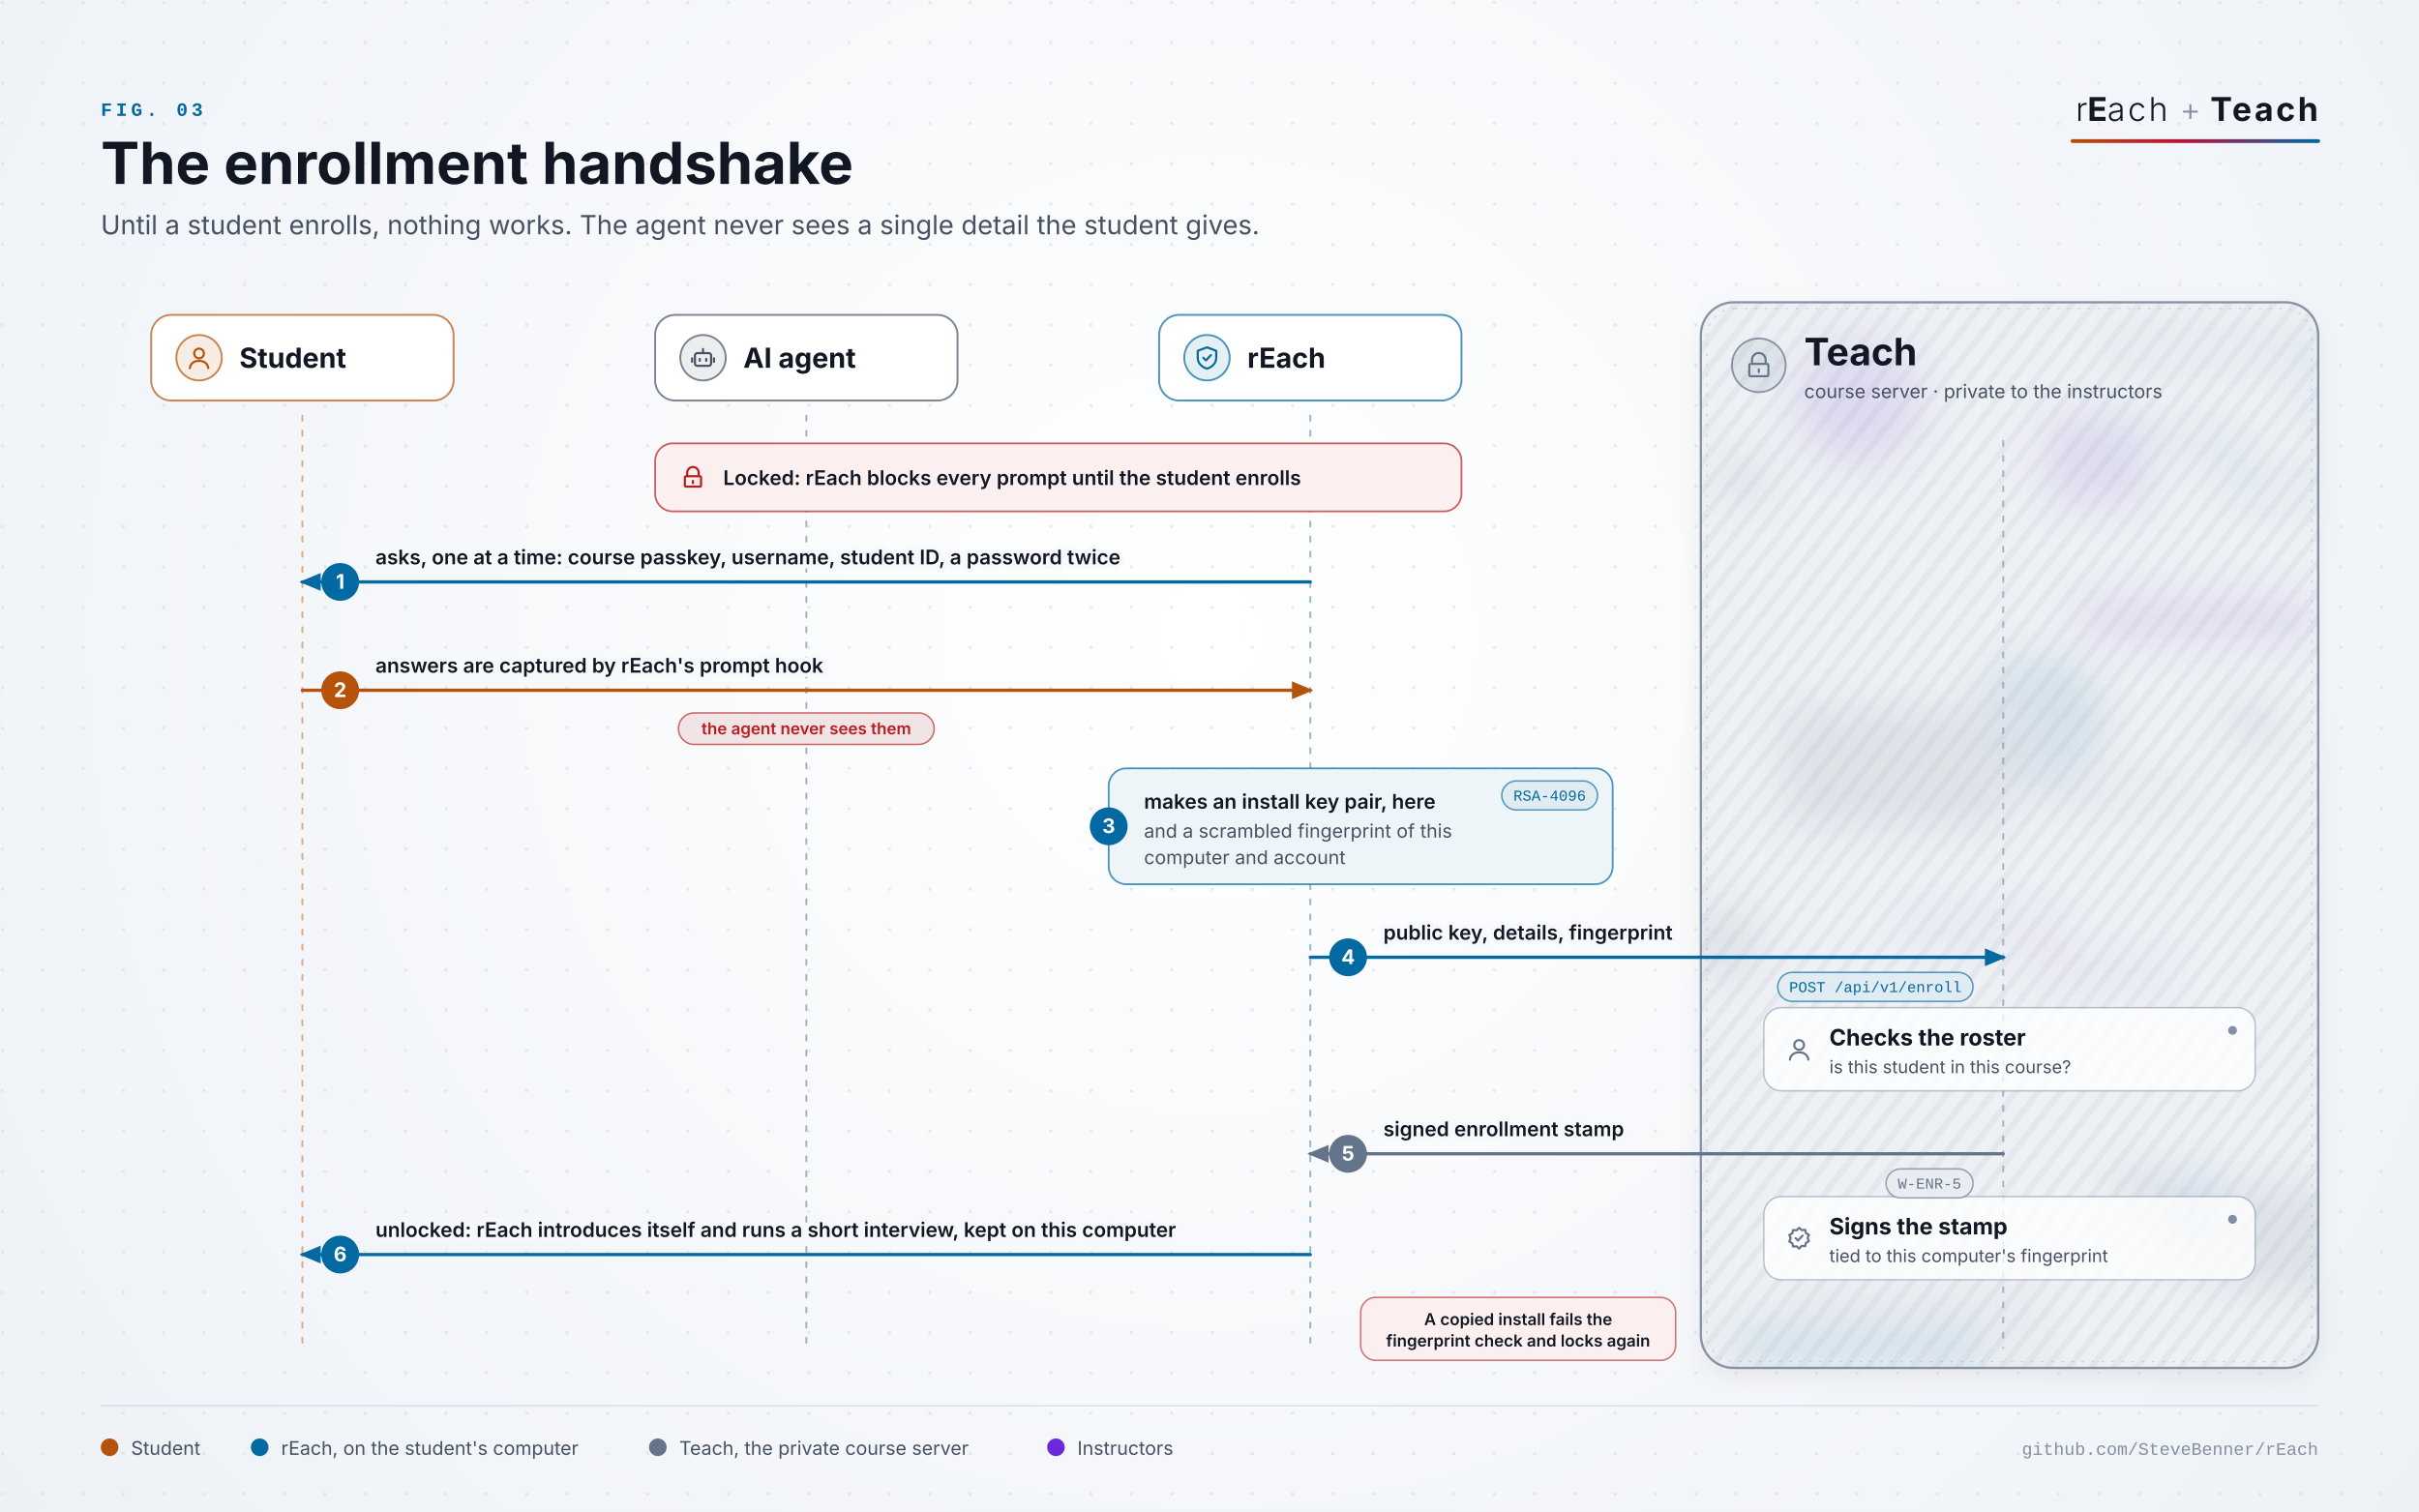
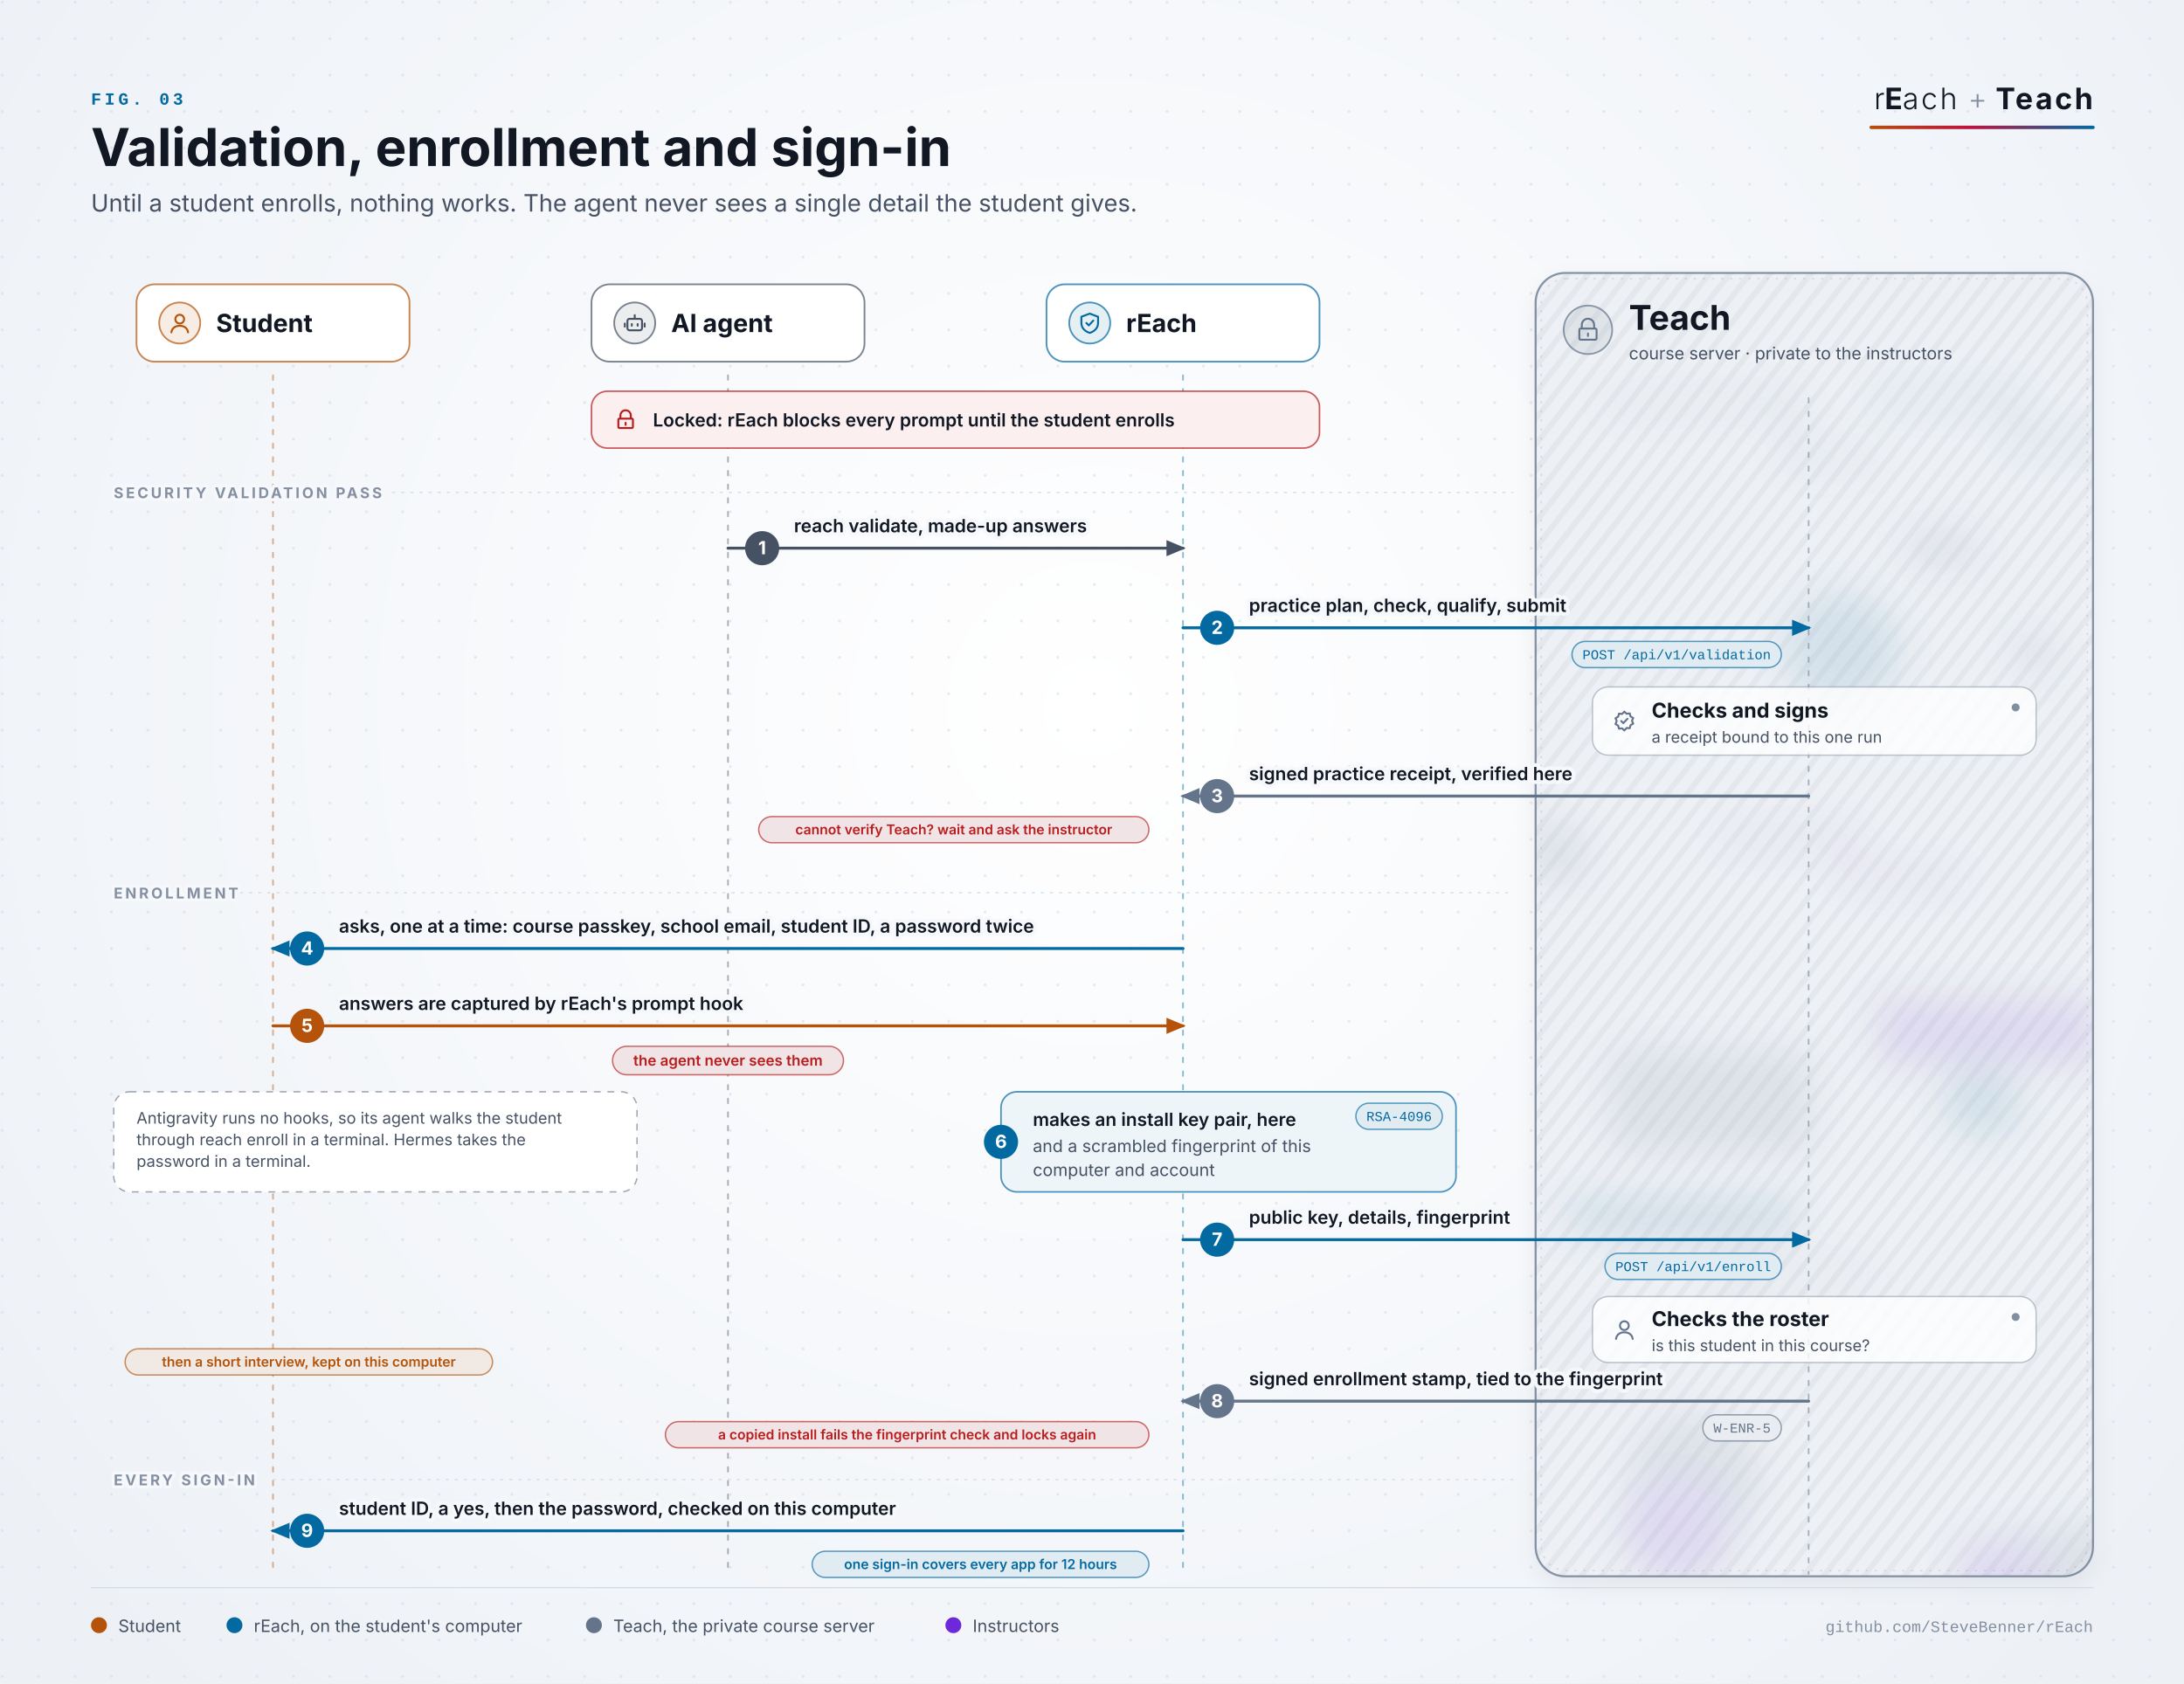
- <svg xmlns="http://www.w3.org/2000/svg" viewBox="0 0 1920 1200" width="1920" height="1200" role="img" aria-labelledby="t d">
+ <svg xmlns="http://www.w3.org/2000/svg" viewBox="0 0 1920 1480" width="1920" height="1480" role="img" aria-labelledby="t d">
  <defs>
-     <radialGradient id="bg" cx="960" cy="504" r="1190" gradientUnits="userSpaceOnUse">
+     <radialGradient id="bg" cx="960" cy="622" r="1190" gradientUnits="userSpaceOnUse">
      <stop offset="0" stop-color="#ffffff" />
      <stop offset=".5" stop-color="#f6f8fb" />
      <stop offset="1" stop-color="#edf1f6" />
    </radialGradient>
    <linearGradient id="warmcool" gradientUnits="userSpaceOnUse" x1="1640" y1="0" x2="1840" y2="0">
      <stop offset="0" stop-color="#b45309" />
      <stop offset=".45" stop-color="#be123c" />
      <stop offset="1" stop-color="#0369a1" />
    </linearGradient>
    <filter id="soft" x="-20%" y="-20%" width="140%" height="150%">
      <feGaussianBlur stdDeviation="10" />
    </filter>
    <filter id="frostblur" x="-10%" y="-10%" width="120%" height="120%">
      <feGaussianBlur stdDeviation="16" />
    </filter>
    <pattern id="hatch" width="14" height="14" patternUnits="userSpaceOnUse" patternTransform="rotate(38)">
      <rect width="5" height="14" fill="#64748b" fill-opacity="0.07" />
    </pattern>
    <pattern id="dots" width="32" height="32" patternUnits="userSpaceOnUse">
      <circle cx="2" cy="2" r="1.3" fill="#d3dae4" fill-opacity="0.5" />
    </pattern>
    <marker id="ar-student" viewBox="0 0 10 10" refX="8.6" refY="5" markerWidth="6.5" markerHeight="6.5" orient="auto-start-reverse">
      <path d="M0 .8L10 5L0 9.2Z" fill="#b45309" />
    </marker>
    <marker id="ar-reach" viewBox="0 0 10 10" refX="8.6" refY="5" markerWidth="6.5" markerHeight="6.5" orient="auto-start-reverse">
      <path d="M0 .8L10 5L0 9.2Z" fill="#0369a1" />
    </marker>
    <marker id="ar-teach" viewBox="0 0 10 10" refX="8.6" refY="5" markerWidth="6.5" markerHeight="6.5" orient="auto-start-reverse">
      <path d="M0 .8L10 5L0 9.2Z" fill="#64748b" />
    </marker>
    <marker id="ar-instructor" viewBox="0 0 10 10" refX="8.6" refY="5" markerWidth="6.5" markerHeight="6.5" orient="auto-start-reverse">
      <path d="M0 .8L10 5L0 9.2Z" fill="#6d28d9" />
    </marker>
    <marker id="ar-ok" viewBox="0 0 10 10" refX="8.6" refY="5" markerWidth="6.5" markerHeight="6.5" orient="auto-start-reverse">
      <path d="M0 .8L10 5L0 9.2Z" fill="#047857" />
    </marker>
    <marker id="ar-stop" viewBox="0 0 10 10" refX="8.6" refY="5" markerWidth="6.5" markerHeight="6.5" orient="auto-start-reverse">
      <path d="M0 .8L10 5L0 9.2Z" fill="#b91c1c" />
    </marker>
    <marker id="ar-soft" viewBox="0 0 10 10" refX="8.6" refY="5" markerWidth="6.5" markerHeight="6.5" orient="auto-start-reverse">
      <path d="M0 .8L10 5L0 9.2Z" fill="#465264" />
    </marker>
  </defs>
-   <rect x="0" y="0" width="1920" height="1200" rx="0" fill="url(#bg)" />
-   <rect x="0" y="0" width="1920" height="1200" rx="0" fill="url(#dots)" />
+   <rect x="0" y="0" width="1920" height="1480" rx="0" fill="url(#bg)" />
+   <rect x="0" y="0" width="1920" height="1480" rx="0" fill="url(#dots)" />
  <text x="80" y="92" font-family="ui-monospace,'SF Mono',Menlo,Consolas,'Liberation Mono',monospace" font-size="15" font-weight="700" fill="#0369a1" text-anchor="start" letter-spacing="3">FIG. 03</text>
-   <text x="80" y="146" font-family="Inter,-apple-system,BlinkMacSystemFont,'Segoe UI',Helvetica,Arial,sans-serif" font-size="46" font-weight="650" fill="#111823" text-anchor="start">The enrollment handshake</text>
+   <text x="80" y="146" font-family="Inter,-apple-system,BlinkMacSystemFont,'Segoe UI',Helvetica,Arial,sans-serif" font-size="46" font-weight="650" fill="#111823" text-anchor="start">Validation, enrollment and sign-in</text>
  <text x="80" y="186" font-family="Inter,-apple-system,BlinkMacSystemFont,'Segoe UI',Helvetica,Arial,sans-serif" font-size="21" font-weight="400" fill="#465264" text-anchor="start">Until a student enrolls, nothing works. The agent never sees a single detail the student gives.</text>
  <text x="1840" y="96" text-anchor="end" font-family="Inter,-apple-system,BlinkMacSystemFont,'Segoe UI',Helvetica,Arial,sans-serif" font-size="26" font-weight="300" fill="#111823" letter-spacing="2">r<tspan font-weight="650">E</tspan>ach <tspan fill="#8490a1" font-weight="300">+</tspan>
    <tspan font-weight="650">Teach</tspan>
  </text>
  <path d="M1645.0 112H1840" stroke="url(#warmcool)" stroke-width="3" stroke-linecap="round" />
-   <rect x="1350" y="248" width="490" height="846" rx="26" fill="#000000" fill-opacity="0.06" filter="url(#soft)" />
-   <rect x="1350" y="240" width="490" height="846" rx="26" fill="#ffffff" />
+   <rect x="1350" y="248" width="490" height="1146" rx="26" fill="#000000" fill-opacity="0.06" filter="url(#soft)" />
+   <rect x="1350" y="240" width="490" height="1146" rx="26" fill="#ffffff" />
  <clipPath id="fr1">
-     <rect x="1350" y="240" width="490" height="846" rx="26" />
+     <rect x="1350" y="240" width="490" height="1146" rx="26" />
  </clipPath>
  <g clip-path="url(#fr1)">
    <g filter="url(#frostblur)" opacity="0.12">
-       <rect x="1759" y="943" width="140" height="81" rx="8" fill="#64748b" />
+       <rect x="1759" y="1344" width="151" height="81" rx="8" fill="#64748b" />
      <circle cx="1619" cy="572" r="51" fill="#0369a1" />
-       <path d="M1421 1032h189v78h72" fill="none" stroke="#64748b" stroke-width="10" stroke-linecap="round" />
-       <rect x="1651" y="476" width="185" height="30" rx="8" fill="#6d28d9" />
-       <circle cx="1384" cy="380" r="19" fill="#64748b" />
-       <path d="M1680 277h161v54h57" fill="none" stroke="#0369a1" stroke-width="10" stroke-linecap="round" />
-       <rect x="1417" y="566" width="174" height="90" rx="8" fill="#64748b" />
-       <circle cx="1475" cy="319" r="50" fill="#6d28d9" />
+       <path d="M1421 1090h104v78h72" fill="none" stroke="#64748b" stroke-width="10" stroke-linecap="round" />
+       <rect x="1651" y="877" width="192" height="60" rx="8" fill="#6d28d9" />
+       <circle cx="1490" cy="1301" r="57" fill="#64748b" />
+       <path d="M1818 1345h171v54h57" fill="none" stroke="#0369a1" stroke-width="10" stroke-linecap="round" />
+       <rect x="1417" y="923" width="174" height="90" rx="8" fill="#64748b" />
+       <circle cx="1475" cy="1343" r="50" fill="#6d28d9" />
      <path d="M1373 1078h169v40h97" fill="none" stroke="#64748b" stroke-width="10" stroke-linecap="round" />
      <rect x="1377" y="1052" width="202" height="33" rx="8" fill="#0369a1" />
      <circle cx="1789" cy="575" r="18" fill="#64748b" />
      <path d="M1518 736h107v35h93" fill="none" stroke="#6d28d9" stroke-width="10" stroke-linecap="round" />
-       <rect x="1677" y="930" width="61" height="29" rx="8" fill="#64748b" />
+       <rect x="1677" y="467" width="61" height="29" rx="8" fill="#64748b" />
      <circle cx="1742" cy="967" r="35" fill="#0369a1" />
-       <path d="M1418 568h194v62h118" fill="none" stroke="#64748b" stroke-width="10" stroke-linecap="round" />
-       <rect x="1625" y="330" width="77" height="69" rx="8" fill="#6d28d9" />
+       <path d="M1418 354h158v49h65" fill="none" stroke="#64748b" stroke-width="10" stroke-linecap="round" />
+       <rect x="1723" y="1354" width="77" height="69" rx="8" fill="#6d28d9" />
      <circle cx="1368" cy="749" r="28" fill="#64748b" />
      <path d="M1653 350h120v38h108" fill="none" stroke="#0369a1" stroke-width="10" stroke-linecap="round" />
    </g>
-     <rect x="1350" y="240" width="490" height="846" fill="#8fa0b6" fill-opacity="0.16" />
-     <rect x="1350" y="240" width="490" height="846" fill="url(#hatch)" />
+     <rect x="1350" y="240" width="490" height="1146" fill="#8fa0b6" fill-opacity="0.16" />
+     <rect x="1350" y="240" width="490" height="1146" fill="url(#hatch)" />
  </g>
-   <rect x="1350" y="240" width="490" height="846" rx="26" fill="none" stroke="#64748b" stroke-width="1.8" stroke-opacity="0.75" />
-   <rect x="1355" y="245" width="480" height="836" rx="22" fill="none" stroke="#64748b" stroke-width="1" stroke-opacity="0.22" stroke-dasharray="2 6" />
+   <rect x="1350" y="240" width="490" height="1146" rx="26" fill="none" stroke="#64748b" stroke-width="1.8" stroke-opacity="0.75" />
+   <rect x="1355" y="245" width="480" height="1136" rx="22" fill="none" stroke="#64748b" stroke-width="1" stroke-opacity="0.22" stroke-dasharray="2 6" />
  <circle cx="1396" cy="290" r="21.32" fill="#64748b" fill-opacity="0.105" stroke="#64748b" stroke-width="1.5" stroke-opacity="0.7" />
  <path transform="translate(1383.0 277.0) scale(1.0833)" d="M7 11V8a5 5 0 0 1 10 0v3M6 11h12a1 1 0 0 1 1 1v7a1 1 0 0 1-1 1H6a1 1 0 0 1-1-1v-7a1 1 0 0 1 1-1ZM12 15v2" fill="none" stroke="#64748b" stroke-width="1.57" stroke-linecap="round" stroke-linejoin="round" />
  <text x="1432" y="290" font-family="Inter,-apple-system,BlinkMacSystemFont,'Segoe UI',Helvetica,Arial,sans-serif" font-size="30" font-weight="650" fill="#111823" text-anchor="start">Teach</text>
  <text x="1432" y="316" font-family="Inter,-apple-system,BlinkMacSystemFont,'Segoe UI',Helvetica,Arial,sans-serif" font-size="15" font-weight="400" fill="#465264" text-anchor="start">course server · private to the instructors</text>
-   <line x1="240" y1="330" x2="240" y2="1070" stroke="#b45309" stroke-width="1.5" stroke-linecap="round" stroke-opacity="0.45" stroke-dasharray="4 8" />
+   <line x1="240" y1="330" x2="240" y2="1384" stroke="#b45309" stroke-width="1.5" stroke-linecap="round" stroke-opacity="0.45" stroke-dasharray="4 8" />
  <rect x="120" y="250" width="240" height="68" rx="16" fill="#ffffff" stroke="#b45309" stroke-width="1.5" stroke-opacity="0.7" />
  <circle cx="158" cy="284" r="18.04" fill="#b45309" fill-opacity="0.105" stroke="#b45309" stroke-width="1.5" stroke-opacity="0.7" />
  <path transform="translate(147.0 273.0) scale(0.9167)" d="M12 12.5a4.2 4.2 0 1 0 0-8.4 4.2 4.2 0 0 0 0 8.4ZM4 21c.6-4.2 3.8-6.3 8-6.3s7.4 2.1 8 6.3" fill="none" stroke="#b45309" stroke-width="1.85" stroke-linecap="round" stroke-linejoin="round" />
  <text x="190" y="292" font-family="Inter,-apple-system,BlinkMacSystemFont,'Segoe UI',Helvetica,Arial,sans-serif" font-size="22" font-weight="650" fill="#111823" text-anchor="start">Student</text>
-   <line x1="640" y1="330" x2="640" y2="1070" stroke="#465264" stroke-width="1.5" stroke-linecap="round" stroke-opacity="0.45" stroke-dasharray="4 8" />
+   <line x1="640" y1="330" x2="640" y2="1384" stroke="#465264" stroke-width="1.5" stroke-linecap="round" stroke-opacity="0.45" stroke-dasharray="4 8" />
  <rect x="520" y="250" width="240" height="68" rx="16" fill="#ffffff" stroke="#465264" stroke-width="1.5" stroke-opacity="0.7" />
  <circle cx="558" cy="284" r="18.04" fill="#465264" fill-opacity="0.105" stroke="#465264" stroke-width="1.5" stroke-opacity="0.7" />
  <path transform="translate(547.0 273.0) scale(0.9167)" d="M7 8h10a2 2 0 0 1 2 2v7a2 2 0 0 1-2 2H7a2 2 0 0 1-2-2v-7a2 2 0 0 1 2-2ZM12 8V4.5M9.2 13v1.6M14.8 13v1.6M2.5 12.5v3M21.5 12.5v3" fill="none" stroke="#465264" stroke-width="1.85" stroke-linecap="round" stroke-linejoin="round" />
  <text x="590" y="292" font-family="Inter,-apple-system,BlinkMacSystemFont,'Segoe UI',Helvetica,Arial,sans-serif" font-size="22" font-weight="650" fill="#111823" text-anchor="start">AI agent</text>
-   <line x1="1040" y1="330" x2="1040" y2="1070" stroke="#0369a1" stroke-width="1.5" stroke-linecap="round" stroke-opacity="0.45" stroke-dasharray="4 8" />
+   <line x1="1040" y1="330" x2="1040" y2="1384" stroke="#0369a1" stroke-width="1.5" stroke-linecap="round" stroke-opacity="0.45" stroke-dasharray="4 8" />
  <rect x="920" y="250" width="240" height="68" rx="16" fill="#ffffff" stroke="#0369a1" stroke-width="1.5" stroke-opacity="0.7" />
  <circle cx="958" cy="284" r="18.04" fill="#0369a1" fill-opacity="0.105" stroke="#0369a1" stroke-width="1.5" stroke-opacity="0.7" />
  <path transform="translate(947.0 273.0) scale(0.9167)" d="M12 3l8 3v6c0 4.6-3.2 8-8 9.5C7.2 20 4 16.6 4 12V6l8-3ZM8.8 12l2.3 2.3 4.3-4.6" fill="none" stroke="#0369a1" stroke-width="1.85" stroke-linecap="round" stroke-linejoin="round" />
  <text x="990" y="292" font-family="Inter,-apple-system,BlinkMacSystemFont,'Segoe UI',Helvetica,Arial,sans-serif" font-size="22" font-weight="650" fill="#111823" text-anchor="start">rEach</text>
-   <line x1="1590" y1="350" x2="1590" y2="1070" stroke="#64748b" stroke-width="1.5" stroke-linecap="round" stroke-opacity="0.5" stroke-dasharray="4 8" />
-   <rect x="520" y="352" width="640" height="54" rx="14" fill="#ffffff" />
-   <rect x="520" y="352" width="640" height="54" rx="14" fill="#b91c1c" fill-opacity="0.07" stroke="#b91c1c" stroke-width="1.4" stroke-opacity="0.7" />
-   <path transform="translate(539.0 368.0) scale(0.9167)" d="M7 11V8a5 5 0 0 1 10 0v3M6 11h12a1 1 0 0 1 1 1v7a1 1 0 0 1-1 1H6a1 1 0 0 1-1-1v-7a1 1 0 0 1 1-1ZM12 15v2" fill="none" stroke="#b91c1c" stroke-width="1.85" stroke-linecap="round" stroke-linejoin="round" />
-   <text x="574" y="385" font-family="Inter,-apple-system,BlinkMacSystemFont,'Segoe UI',Helvetica,Arial,sans-serif" font-size="16" font-weight="600" fill="#111823" text-anchor="start">Locked: rEach blocks every prompt until the student enrolls</text>
-   <path d="M1040 462L240 462" fill="none" stroke="#0369a1" stroke-width="2.6" stroke-linecap="round" stroke-linejoin="round" marker-end="url(#ar-reach)" />
-   <circle cx="270" cy="462" r="15" fill="#0369a1" />
-   <text x="270" y="467.4" font-family="Inter,-apple-system,BlinkMacSystemFont,'Segoe UI',Helvetica,Arial,sans-serif" font-size="16" font-weight="700" fill="#ffffff" text-anchor="middle">1</text>
-   <text x="298" y="448" font-family="Inter,-apple-system,BlinkMacSystemFont,'Segoe UI',Helvetica,Arial,sans-serif" font-size="16" font-weight="600" fill="#111823" text-anchor="start" paint-order="stroke" stroke="#f6f8fb" stroke-width="6.7" stroke-linejoin="round">asks, one at a time: course passkey, username, student ID, a password twice</text>
-   <path d="M240 548L1040 548" fill="none" stroke="#b45309" stroke-width="2.6" stroke-linecap="round" stroke-linejoin="round" marker-end="url(#ar-student)" />
-   <circle cx="270" cy="548" r="15" fill="#b45309" />
-   <text x="270" y="553.4" font-family="Inter,-apple-system,BlinkMacSystemFont,'Segoe UI',Helvetica,Arial,sans-serif" font-size="16" font-weight="700" fill="#ffffff" text-anchor="middle">2</text>
-   <text x="298" y="534" font-family="Inter,-apple-system,BlinkMacSystemFont,'Segoe UI',Helvetica,Arial,sans-serif" font-size="16" font-weight="600" fill="#111823" text-anchor="start" paint-order="stroke" stroke="#f6f8fb" stroke-width="6.7" stroke-linejoin="round">answers are captured by rEach's prompt hook</text>
-   <rect x="538.5" y="566" width="203" height="25" rx="12.5" fill="#f6f8fb" />
-   <rect x="538.5" y="566" width="203" height="25" rx="12.5" fill="#b91c1c" fill-opacity="0.091" stroke="#b91c1c" stroke-width="1.2" stroke-opacity="0.65" />
-   <text x="640.0" y="583.0" font-family="Inter,-apple-system,BlinkMacSystemFont,'Segoe UI',Helvetica,Arial,sans-serif" font-size="13" font-weight="600" fill="#b91c1c" text-anchor="middle">the agent never sees them</text>
-   <rect x="880" y="610" width="400" height="92" rx="14" fill="#ffffff" />
-   <rect x="880" y="610" width="400" height="92" rx="14" fill="#0369a1" fill-opacity="0.07" stroke="#0369a1" stroke-width="1.4" stroke-opacity="0.7" />
-   <circle cx="880" cy="656" r="15" fill="#0369a1" />
-   <text x="880" y="661.4" font-family="Inter,-apple-system,BlinkMacSystemFont,'Segoe UI',Helvetica,Arial,sans-serif" font-size="16" font-weight="700" fill="#ffffff" text-anchor="middle">3</text>
-   <text x="908" y="642" font-family="Inter,-apple-system,BlinkMacSystemFont,'Segoe UI',Helvetica,Arial,sans-serif" font-size="16" font-weight="600" fill="#111823" text-anchor="start">makes an install key pair, here</text>
-   <text x="908" y="665" font-family="Inter,-apple-system,BlinkMacSystemFont,'Segoe UI',Helvetica,Arial,sans-serif" font-size="15" font-weight="400" fill="#465264" text-anchor="start">and a scrambled fingerprint of this</text>
-   <text x="908" y="686" font-family="Inter,-apple-system,BlinkMacSystemFont,'Segoe UI',Helvetica,Arial,sans-serif" font-size="15" font-weight="400" fill="#465264" text-anchor="start">computer and account</text>
-   <rect x="1192" y="620" width="76" height="23" rx="11.5" fill="#f6f8fb" />
-   <rect x="1192" y="620" width="76" height="23" rx="11.5" fill="#0369a1" fill-opacity="0.091" stroke="#0369a1" stroke-width="1.2" stroke-opacity="0.65" />
-   <text x="1230.0" y="635.64" font-family="ui-monospace,'SF Mono',Menlo,Consolas,'Liberation Mono',monospace" font-size="12" font-weight="500" fill="#0369a1" text-anchor="middle">RSA-4096</text>
-   <path d="M1040 760L1590 760" fill="none" stroke="#0369a1" stroke-width="2.6" stroke-linecap="round" stroke-linejoin="round" marker-end="url(#ar-reach)" />
-   <circle cx="1070" cy="760" r="15" fill="#0369a1" />
-   <text x="1070" y="765.4" font-family="Inter,-apple-system,BlinkMacSystemFont,'Segoe UI',Helvetica,Arial,sans-serif" font-size="16" font-weight="700" fill="#ffffff" text-anchor="middle">4</text>
-   <text x="1098" y="746" font-family="Inter,-apple-system,BlinkMacSystemFont,'Segoe UI',Helvetica,Arial,sans-serif" font-size="16" font-weight="600" fill="#111823" text-anchor="start" paint-order="stroke" stroke="#f6f8fb" stroke-width="6.7" stroke-linejoin="round">public key, details, fingerprint</text>
-   <rect x="1411" y="772" width="155" height="23" rx="11.5" fill="#f6f8fb" />
-   <rect x="1411" y="772" width="155" height="23" rx="11.5" fill="#0369a1" fill-opacity="0.091" stroke="#0369a1" stroke-width="1.2" stroke-opacity="0.65" />
-   <text x="1488.5" y="787.64" font-family="ui-monospace,'SF Mono',Menlo,Consolas,'Liberation Mono',monospace" font-size="12" font-weight="500" fill="#0369a1" text-anchor="middle">POST /api/v1/enroll</text>
-   <rect x="1400" y="800" width="390" height="66" rx="14" fill="#ffffff" fill-opacity="0.78" stroke="#64748b" stroke-width="1.2" stroke-opacity="0.4" />
-   <path transform="translate(1417.0 822.0) scale(0.9167)" d="M12 12.5a4.2 4.2 0 1 0 0-8.4 4.2 4.2 0 0 0 0 8.4ZM4 21c.6-4.2 3.8-6.3 8-6.3s7.4 2.1 8 6.3" fill="none" stroke="#64748b" stroke-width="1.85" stroke-linecap="round" stroke-linejoin="round" />
-   <text x="1452" y="830.0" font-family="Inter,-apple-system,BlinkMacSystemFont,'Segoe UI',Helvetica,Arial,sans-serif" font-size="18" font-weight="650" fill="#111823" text-anchor="start">Checks the roster</text>
-   <text x="1452" y="852.0" font-family="Inter,-apple-system,BlinkMacSystemFont,'Segoe UI',Helvetica,Arial,sans-serif" font-size="14" font-weight="400" fill="#465264" text-anchor="start">is this student in this course?</text>
-   <circle cx="1772" cy="818" r="3.5" fill="#64748b" fill-opacity="0.8" />
-   <rect x="1400" y="950" width="390" height="66" rx="14" fill="#ffffff" fill-opacity="0.78" stroke="#64748b" stroke-width="1.2" stroke-opacity="0.4" />
-   <path transform="translate(1417.0 972.0) scale(0.9167)" d="M12 3l2.2 2 3-.3.7 2.9 2.6 1.5-1.200 2.7 1.200 2.7-2.6 1.5-.7 2.9-3-.3L12 21l-2.2-2-3 .3-.7-2.9-2.6-1.5L4.7 12 3.5 9.3l2.6-1.500.7-2.9 3 .3L12 3ZM9 12l2 2 4-4.2" fill="none" stroke="#64748b" stroke-width="1.85" stroke-linecap="round" stroke-linejoin="round" />
-   <text x="1452" y="980.0" font-family="Inter,-apple-system,BlinkMacSystemFont,'Segoe UI',Helvetica,Arial,sans-serif" font-size="18" font-weight="650" fill="#111823" text-anchor="start">Signs the stamp</text>
-   <text x="1452" y="1002.0" font-family="Inter,-apple-system,BlinkMacSystemFont,'Segoe UI',Helvetica,Arial,sans-serif" font-size="14" font-weight="400" fill="#465264" text-anchor="start">tied to this computer's fingerprint</text>
-   <circle cx="1772" cy="968" r="3.5" fill="#64748b" fill-opacity="0.8" />
-   <path d="M1590 916L1040 916" fill="none" stroke="#64748b" stroke-width="2.6" stroke-linecap="round" stroke-linejoin="round" marker-end="url(#ar-teach)" />
-   <circle cx="1070" cy="916" r="15" fill="#64748b" />
-   <text x="1070" y="921.4" font-family="Inter,-apple-system,BlinkMacSystemFont,'Segoe UI',Helvetica,Arial,sans-serif" font-size="16" font-weight="700" fill="#ffffff" text-anchor="middle">5</text>
-   <text x="1098" y="902" font-family="Inter,-apple-system,BlinkMacSystemFont,'Segoe UI',Helvetica,Arial,sans-serif" font-size="16" font-weight="600" fill="#111823" text-anchor="start" paint-order="stroke" stroke="#f6f8fb" stroke-width="6.7" stroke-linejoin="round">signed enrollment stamp</text>
-   <rect x="1497" y="928" width="69" height="23" rx="11.5" fill="#f6f8fb" />
-   <rect x="1497" y="928" width="69" height="23" rx="11.5" fill="#64748b" fill-opacity="0.091" stroke="#64748b" stroke-width="1.2" stroke-opacity="0.65" />
-   <text x="1531.5" y="943.64" font-family="ui-monospace,'SF Mono',Menlo,Consolas,'Liberation Mono',monospace" font-size="12" font-weight="500" fill="#64748b" text-anchor="middle">W-ENR-5</text>
-   <path d="M1040 996L240 996" fill="none" stroke="#0369a1" stroke-width="2.6" stroke-linecap="round" stroke-linejoin="round" marker-end="url(#ar-reach)" />
-   <circle cx="270" cy="996" r="15" fill="#0369a1" />
-   <text x="270" y="1001.4" font-family="Inter,-apple-system,BlinkMacSystemFont,'Segoe UI',Helvetica,Arial,sans-serif" font-size="16" font-weight="700" fill="#ffffff" text-anchor="middle">6</text>
-   <text x="298" y="982" font-family="Inter,-apple-system,BlinkMacSystemFont,'Segoe UI',Helvetica,Arial,sans-serif" font-size="16" font-weight="600" fill="#111823" text-anchor="start" paint-order="stroke" stroke="#f6f8fb" stroke-width="6.7" stroke-linejoin="round">unlocked: rEach introduces itself and runs a short interview, kept on this computer</text>
-   <rect x="1080" y="1030" width="250" height="50" rx="12" fill="#ffffff" />
-   <rect x="1080" y="1030" width="250" height="50" rx="12" fill="#b91c1c" fill-opacity="0.07" stroke="#b91c1c" stroke-width="1.2" stroke-opacity="0.6" />
-   <text x="1205" y="1052" font-family="Inter,-apple-system,BlinkMacSystemFont,'Segoe UI',Helvetica,Arial,sans-serif" font-size="13" font-weight="600" fill="#111823" text-anchor="middle">A copied install fails the</text>
-   <text x="1205" y="1069" font-family="Inter,-apple-system,BlinkMacSystemFont,'Segoe UI',Helvetica,Arial,sans-serif" font-size="13" font-weight="600" fill="#111823" text-anchor="middle">fingerprint check and locks again</text>
-   <line x1="80" y1="1116" x2="1840" y2="1116" stroke="#d3dae4" stroke-width="1" stroke-linecap="round" />
-   <circle cx="87" cy="1149" r="7" fill="#b45309" />
-   <text x="104" y="1155" font-family="Inter,-apple-system,BlinkMacSystemFont,'Segoe UI',Helvetica,Arial,sans-serif" font-size="15" font-weight="400" fill="#465264" text-anchor="start">Student</text>
-   <circle cx="206.125" cy="1149" r="7" fill="#0369a1" />
-   <text x="223.125" y="1155" font-family="Inter,-apple-system,BlinkMacSystemFont,'Segoe UI',Helvetica,Arial,sans-serif" font-size="15" font-weight="400" fill="#465264" text-anchor="start">rEach, on the student's computer</text>
-   <circle cx="522.125" cy="1149" r="7" fill="#64748b" />
-   <text x="539.125" y="1155" font-family="Inter,-apple-system,BlinkMacSystemFont,'Segoe UI',Helvetica,Arial,sans-serif" font-size="15" font-weight="400" fill="#465264" text-anchor="start">Teach, the private course server</text>
-   <circle cx="838.125" cy="1149" r="7" fill="#6d28d9" />
-   <text x="855.125" y="1155" font-family="Inter,-apple-system,BlinkMacSystemFont,'Segoe UI',Helvetica,Arial,sans-serif" font-size="15" font-weight="400" fill="#465264" text-anchor="start">Instructors</text>
-   <text x="1840" y="1155" font-family="ui-monospace,'SF Mono',Menlo,Consolas,'Liberation Mono',monospace" font-size="14" font-weight="400" fill="#8490a1" text-anchor="end">github.com/SteveBenner/rEach</text>
+   <line x1="1590" y1="350" x2="1590" y2="1384" stroke="#64748b" stroke-width="1.5" stroke-linecap="round" stroke-opacity="0.5" stroke-dasharray="4 8" />
+   <rect x="520" y="344" width="640" height="50" rx="14" fill="#ffffff" />
+   <rect x="520" y="344" width="640" height="50" rx="14" fill="#b91c1c" fill-opacity="0.07" stroke="#b91c1c" stroke-width="1.4" stroke-opacity="0.7" />
+   <path transform="translate(539.0 358.0) scale(0.9167)" d="M7 11V8a5 5 0 0 1 10 0v3M6 11h12a1 1 0 0 1 1 1v7a1 1 0 0 1-1 1H6a1 1 0 0 1-1-1v-7a1 1 0 0 1 1-1ZM12 15v2" fill="none" stroke="#b91c1c" stroke-width="1.85" stroke-linecap="round" stroke-linejoin="round" />
+   <text x="574" y="375" font-family="Inter,-apple-system,BlinkMacSystemFont,'Segoe UI',Helvetica,Arial,sans-serif" font-size="16" font-weight="600" fill="#111823" text-anchor="start">Locked: rEach blocks every prompt until the student enrolls</text>
+   <text x="100" y="438" font-family="Inter,-apple-system,BlinkMacSystemFont,'Segoe UI',Helvetica,Arial,sans-serif" font-size="13" font-weight="700" fill="#8490a1" text-anchor="start" letter-spacing="2.2" paint-order="stroke" stroke="#f6f8fb" stroke-width="5.5" stroke-linejoin="round">SECURITY VALIDATION PASS</text>
+   <line x1="345.08" y1="433" x2="1330" y2="433" stroke="#d3dae4" stroke-width="1" stroke-linecap="round" stroke-dasharray="2 6" />
+   <path d="M640 482L1040 482" fill="none" stroke="#465264" stroke-width="2.6" stroke-linecap="round" stroke-linejoin="round" marker-end="url(#ar-soft)" />
+   <circle cx="670" cy="482" r="15" fill="#465264" />
+   <text x="670" y="487.4" font-family="Inter,-apple-system,BlinkMacSystemFont,'Segoe UI',Helvetica,Arial,sans-serif" font-size="16" font-weight="700" fill="#ffffff" text-anchor="middle">1</text>
+   <text x="698" y="468" font-family="Inter,-apple-system,BlinkMacSystemFont,'Segoe UI',Helvetica,Arial,sans-serif" font-size="16" font-weight="600" fill="#111823" text-anchor="start" paint-order="stroke" stroke="#f6f8fb" stroke-width="6.7" stroke-linejoin="round">reach validate, made-up answers</text>
+   <path d="M1040 552L1590 552" fill="none" stroke="#0369a1" stroke-width="2.6" stroke-linecap="round" stroke-linejoin="round" marker-end="url(#ar-reach)" />
+   <circle cx="1070" cy="552" r="15" fill="#0369a1" />
+   <text x="1070" y="557.4" font-family="Inter,-apple-system,BlinkMacSystemFont,'Segoe UI',Helvetica,Arial,sans-serif" font-size="16" font-weight="700" fill="#ffffff" text-anchor="middle">2</text>
+   <text x="1098" y="538" font-family="Inter,-apple-system,BlinkMacSystemFont,'Segoe UI',Helvetica,Arial,sans-serif" font-size="16" font-weight="600" fill="#111823" text-anchor="start" paint-order="stroke" stroke="#f6f8fb" stroke-width="6.7" stroke-linejoin="round">practice plan, check, qualify, submit</text>
+   <rect x="1382" y="564" width="184" height="23" rx="11.5" fill="#f6f8fb" />
+   <rect x="1382" y="564" width="184" height="23" rx="11.5" fill="#0369a1" fill-opacity="0.091" stroke="#0369a1" stroke-width="1.2" stroke-opacity="0.65" />
+   <text x="1474.0" y="579.64" font-family="ui-monospace,'SF Mono',Menlo,Consolas,'Liberation Mono',monospace" font-size="12" font-weight="500" fill="#0369a1" text-anchor="middle">POST /api/v1/validation</text>
+   <rect x="1400" y="604" width="390" height="60" rx="14" fill="#ffffff" fill-opacity="0.78" stroke="#64748b" stroke-width="1.2" stroke-opacity="0.4" />
+   <path transform="translate(1417.0 623.0) scale(0.9167)" d="M12 3l2.2 2 3-.3.7 2.9 2.6 1.5-1.200 2.7 1.200 2.7-2.6 1.5-.7 2.9-3-.3L12 21l-2.2-2-3 .3-.7-2.9-2.6-1.5L4.7 12 3.5 9.3l2.6-1.500.7-2.9 3 .3L12 3ZM9 12l2 2 4-4.2" fill="none" stroke="#64748b" stroke-width="1.85" stroke-linecap="round" stroke-linejoin="round" />
+   <text x="1452" y="631.0" font-family="Inter,-apple-system,BlinkMacSystemFont,'Segoe UI',Helvetica,Arial,sans-serif" font-size="18" font-weight="650" fill="#111823" text-anchor="start">Checks and signs</text>
+   <text x="1452" y="653.0" font-family="Inter,-apple-system,BlinkMacSystemFont,'Segoe UI',Helvetica,Arial,sans-serif" font-size="14" font-weight="400" fill="#465264" text-anchor="start">a receipt bound to this one run</text>
+   <circle cx="1772" cy="622" r="3.5" fill="#64748b" fill-opacity="0.8" />
+   <path d="M1590 700L1040 700" fill="none" stroke="#64748b" stroke-width="2.6" stroke-linecap="round" stroke-linejoin="round" marker-end="url(#ar-teach)" />
+   <circle cx="1070" cy="700" r="15" fill="#64748b" />
+   <text x="1070" y="705.4" font-family="Inter,-apple-system,BlinkMacSystemFont,'Segoe UI',Helvetica,Arial,sans-serif" font-size="16" font-weight="700" fill="#ffffff" text-anchor="middle">3</text>
+   <text x="1098" y="686" font-family="Inter,-apple-system,BlinkMacSystemFont,'Segoe UI',Helvetica,Arial,sans-serif" font-size="16" font-weight="600" fill="#111823" text-anchor="start" paint-order="stroke" stroke="#f6f8fb" stroke-width="6.7" stroke-linejoin="round">signed practice receipt, verified here</text>
+   <rect x="667" y="718" width="343" height="23" rx="11.5" fill="#f6f8fb" />
+   <rect x="667" y="718" width="343" height="23" rx="11.5" fill="#b91c1c" fill-opacity="0.091" stroke="#b91c1c" stroke-width="1.2" stroke-opacity="0.65" />
+   <text x="838.5" y="733.64" font-family="Inter,-apple-system,BlinkMacSystemFont,'Segoe UI',Helvetica,Arial,sans-serif" font-size="12" font-weight="600" fill="#b91c1c" text-anchor="middle">cannot verify Teach? wait and ask the instructor</text>
+   <text x="100" y="790" font-family="Inter,-apple-system,BlinkMacSystemFont,'Segoe UI',Helvetica,Arial,sans-serif" font-size="13" font-weight="700" fill="#8490a1" text-anchor="start" letter-spacing="2.2" paint-order="stroke" stroke="#f6f8fb" stroke-width="5.5" stroke-linejoin="round">ENROLLMENT</text>
+   <line x1="211.45" y1="785" x2="1330" y2="785" stroke="#d3dae4" stroke-width="1" stroke-linecap="round" stroke-dasharray="2 6" />
+   <path d="M1040 834L240 834" fill="none" stroke="#0369a1" stroke-width="2.6" stroke-linecap="round" stroke-linejoin="round" marker-end="url(#ar-reach)" />
+   <circle cx="270" cy="834" r="15" fill="#0369a1" />
+   <text x="270" y="839.4" font-family="Inter,-apple-system,BlinkMacSystemFont,'Segoe UI',Helvetica,Arial,sans-serif" font-size="16" font-weight="700" fill="#ffffff" text-anchor="middle">4</text>
+   <text x="298" y="820" font-family="Inter,-apple-system,BlinkMacSystemFont,'Segoe UI',Helvetica,Arial,sans-serif" font-size="16" font-weight="600" fill="#111823" text-anchor="start" paint-order="stroke" stroke="#f6f8fb" stroke-width="6.7" stroke-linejoin="round">asks, one at a time: course passkey, school email, student ID, a password twice</text>
+   <path d="M240 902L1040 902" fill="none" stroke="#b45309" stroke-width="2.6" stroke-linecap="round" stroke-linejoin="round" marker-end="url(#ar-student)" />
+   <circle cx="270" cy="902" r="15" fill="#b45309" />
+   <text x="270" y="907.4" font-family="Inter,-apple-system,BlinkMacSystemFont,'Segoe UI',Helvetica,Arial,sans-serif" font-size="16" font-weight="700" fill="#ffffff" text-anchor="middle">5</text>
+   <text x="298" y="888" font-family="Inter,-apple-system,BlinkMacSystemFont,'Segoe UI',Helvetica,Arial,sans-serif" font-size="16" font-weight="600" fill="#111823" text-anchor="start" paint-order="stroke" stroke="#f6f8fb" stroke-width="6.7" stroke-linejoin="round">answers are captured by rEach's prompt hook</text>
+   <rect x="538.5" y="920" width="203" height="25" rx="12.5" fill="#f6f8fb" />
+   <rect x="538.5" y="920" width="203" height="25" rx="12.5" fill="#b91c1c" fill-opacity="0.091" stroke="#b91c1c" stroke-width="1.2" stroke-opacity="0.65" />
+   <text x="640.0" y="937.0" font-family="Inter,-apple-system,BlinkMacSystemFont,'Segoe UI',Helvetica,Arial,sans-serif" font-size="13" font-weight="600" fill="#b91c1c" text-anchor="middle">the agent never sees them</text>
+   <rect x="880" y="960" width="400" height="88" rx="14" fill="#ffffff" />
+   <rect x="880" y="960" width="400" height="88" rx="14" fill="#0369a1" fill-opacity="0.07" stroke="#0369a1" stroke-width="1.4" stroke-opacity="0.7" />
+   <circle cx="880" cy="1004" r="15" fill="#0369a1" />
+   <text x="880" y="1009.4" font-family="Inter,-apple-system,BlinkMacSystemFont,'Segoe UI',Helvetica,Arial,sans-serif" font-size="16" font-weight="700" fill="#ffffff" text-anchor="middle">6</text>
+   <text x="908" y="990" font-family="Inter,-apple-system,BlinkMacSystemFont,'Segoe UI',Helvetica,Arial,sans-serif" font-size="16" font-weight="600" fill="#111823" text-anchor="start">makes an install key pair, here</text>
+   <text x="908" y="1013" font-family="Inter,-apple-system,BlinkMacSystemFont,'Segoe UI',Helvetica,Arial,sans-serif" font-size="15" font-weight="400" fill="#465264" text-anchor="start">and a scrambled fingerprint of this</text>
+   <text x="908" y="1034" font-family="Inter,-apple-system,BlinkMacSystemFont,'Segoe UI',Helvetica,Arial,sans-serif" font-size="15" font-weight="400" fill="#465264" text-anchor="start">computer and account</text>
+   <rect x="1192" y="970" width="76" height="23" rx="11.5" fill="#f6f8fb" />
+   <rect x="1192" y="970" width="76" height="23" rx="11.5" fill="#0369a1" fill-opacity="0.091" stroke="#0369a1" stroke-width="1.2" stroke-opacity="0.65" />
+   <text x="1230.0" y="985.64" font-family="ui-monospace,'SF Mono',Menlo,Consolas,'Liberation Mono',monospace" font-size="12" font-weight="500" fill="#0369a1" text-anchor="middle">RSA-4096</text>
+   <rect x="100" y="960" width="460" height="88" rx="14" fill="#ffffff" stroke="#465264" stroke-width="1.2" stroke-opacity="0.5" stroke-dasharray="6 6" />
+   <text x="120" y="988" font-family="Inter,-apple-system,BlinkMacSystemFont,'Segoe UI',Helvetica,Arial,sans-serif" font-size="14" font-weight="400" fill="#465264" text-anchor="start">Antigravity runs no hooks, so its agent walks the student</text>
+   <text x="120" y="1007" font-family="Inter,-apple-system,BlinkMacSystemFont,'Segoe UI',Helvetica,Arial,sans-serif" font-size="14" font-weight="400" fill="#465264" text-anchor="start">through reach enroll in a terminal. Hermes takes the</text>
+   <text x="120" y="1026" font-family="Inter,-apple-system,BlinkMacSystemFont,'Segoe UI',Helvetica,Arial,sans-serif" font-size="14" font-weight="400" fill="#465264" text-anchor="start">password in a terminal.</text>
+   <path d="M1040 1090L1590 1090" fill="none" stroke="#0369a1" stroke-width="2.6" stroke-linecap="round" stroke-linejoin="round" marker-end="url(#ar-reach)" />
+   <circle cx="1070" cy="1090" r="15" fill="#0369a1" />
+   <text x="1070" y="1095.4" font-family="Inter,-apple-system,BlinkMacSystemFont,'Segoe UI',Helvetica,Arial,sans-serif" font-size="16" font-weight="700" fill="#ffffff" text-anchor="middle">7</text>
+   <text x="1098" y="1076" font-family="Inter,-apple-system,BlinkMacSystemFont,'Segoe UI',Helvetica,Arial,sans-serif" font-size="16" font-weight="600" fill="#111823" text-anchor="start" paint-order="stroke" stroke="#f6f8fb" stroke-width="6.7" stroke-linejoin="round">public key, details, fingerprint</text>
+   <rect x="1411" y="1102" width="155" height="23" rx="11.5" fill="#f6f8fb" />
+   <rect x="1411" y="1102" width="155" height="23" rx="11.5" fill="#0369a1" fill-opacity="0.091" stroke="#0369a1" stroke-width="1.2" stroke-opacity="0.65" />
+   <text x="1488.5" y="1117.64" font-family="ui-monospace,'SF Mono',Menlo,Consolas,'Liberation Mono',monospace" font-size="12" font-weight="500" fill="#0369a1" text-anchor="middle">POST /api/v1/enroll</text>
+   <rect x="1400" y="1140" width="390" height="58" rx="14" fill="#ffffff" fill-opacity="0.78" stroke="#64748b" stroke-width="1.2" stroke-opacity="0.4" />
+   <path transform="translate(1417.0 1158.0) scale(0.9167)" d="M12 12.5a4.2 4.2 0 1 0 0-8.4 4.2 4.2 0 0 0 0 8.4ZM4 21c.6-4.2 3.8-6.3 8-6.3s7.4 2.1 8 6.3" fill="none" stroke="#64748b" stroke-width="1.85" stroke-linecap="round" stroke-linejoin="round" />
+   <text x="1452" y="1166.0" font-family="Inter,-apple-system,BlinkMacSystemFont,'Segoe UI',Helvetica,Arial,sans-serif" font-size="18" font-weight="650" fill="#111823" text-anchor="start">Checks the roster</text>
+   <text x="1452" y="1188.0" font-family="Inter,-apple-system,BlinkMacSystemFont,'Segoe UI',Helvetica,Arial,sans-serif" font-size="14" font-weight="400" fill="#465264" text-anchor="start">is this student in this course?</text>
+   <circle cx="1772" cy="1158" r="3.5" fill="#64748b" fill-opacity="0.8" />
+   <path d="M1590 1232L1040 1232" fill="none" stroke="#64748b" stroke-width="2.6" stroke-linecap="round" stroke-linejoin="round" marker-end="url(#ar-teach)" />
+   <circle cx="1070" cy="1232" r="15" fill="#64748b" />
+   <text x="1070" y="1237.4" font-family="Inter,-apple-system,BlinkMacSystemFont,'Segoe UI',Helvetica,Arial,sans-serif" font-size="16" font-weight="700" fill="#ffffff" text-anchor="middle">8</text>
+   <text x="1098" y="1218" font-family="Inter,-apple-system,BlinkMacSystemFont,'Segoe UI',Helvetica,Arial,sans-serif" font-size="16" font-weight="600" fill="#111823" text-anchor="start" paint-order="stroke" stroke="#f6f8fb" stroke-width="6.7" stroke-linejoin="round">signed enrollment stamp, tied to the fingerprint</text>
+   <rect x="1497" y="1244" width="69" height="23" rx="11.5" fill="#f6f8fb" />
+   <rect x="1497" y="1244" width="69" height="23" rx="11.5" fill="#64748b" fill-opacity="0.091" stroke="#64748b" stroke-width="1.2" stroke-opacity="0.65" />
+   <text x="1531.5" y="1259.64" font-family="ui-monospace,'SF Mono',Menlo,Consolas,'Liberation Mono',monospace" font-size="12" font-weight="500" fill="#64748b" text-anchor="middle">W-ENR-5</text>
+   <rect x="585" y="1250" width="425" height="23" rx="11.5" fill="#f6f8fb" />
+   <rect x="585" y="1250" width="425" height="23" rx="11.5" fill="#b91c1c" fill-opacity="0.091" stroke="#b91c1c" stroke-width="1.2" stroke-opacity="0.65" />
+   <text x="797.5" y="1265.64" font-family="Inter,-apple-system,BlinkMacSystemFont,'Segoe UI',Helvetica,Arial,sans-serif" font-size="12" font-weight="600" fill="#b91c1c" text-anchor="middle">a copied install fails the fingerprint check and locks again</text>
+   <rect x="110" y="1186" width="323" height="23" rx="11.5" fill="#f6f8fb" />
+   <rect x="110" y="1186" width="323" height="23" rx="11.5" fill="#b45309" fill-opacity="0.091" stroke="#b45309" stroke-width="1.2" stroke-opacity="0.65" />
+   <text x="271.5" y="1201.64" font-family="Inter,-apple-system,BlinkMacSystemFont,'Segoe UI',Helvetica,Arial,sans-serif" font-size="12" font-weight="600" fill="#b45309" text-anchor="middle">then a short interview, kept on this computer</text>
+   <text x="100" y="1306" font-family="Inter,-apple-system,BlinkMacSystemFont,'Segoe UI',Helvetica,Arial,sans-serif" font-size="13" font-weight="700" fill="#8490a1" text-anchor="start" letter-spacing="2.2" paint-order="stroke" stroke="#f6f8fb" stroke-width="5.5" stroke-linejoin="round">EVERY SIGN-IN</text>
+   <line x1="240.085" y1="1301" x2="1330" y2="1301" stroke="#d3dae4" stroke-width="1" stroke-linecap="round" stroke-dasharray="2 6" />
+   <path d="M1040 1346L240 1346" fill="none" stroke="#0369a1" stroke-width="2.6" stroke-linecap="round" stroke-linejoin="round" marker-end="url(#ar-reach)" />
+   <circle cx="270" cy="1346" r="15" fill="#0369a1" />
+   <text x="270" y="1351.4" font-family="Inter,-apple-system,BlinkMacSystemFont,'Segoe UI',Helvetica,Arial,sans-serif" font-size="16" font-weight="700" fill="#ffffff" text-anchor="middle">9</text>
+   <text x="298" y="1332" font-family="Inter,-apple-system,BlinkMacSystemFont,'Segoe UI',Helvetica,Arial,sans-serif" font-size="16" font-weight="600" fill="#111823" text-anchor="start" paint-order="stroke" stroke="#f6f8fb" stroke-width="6.7" stroke-linejoin="round">student ID, a yes, then the password, checked on this computer</text>
+   <rect x="714" y="1364" width="296" height="23" rx="11.5" fill="#f6f8fb" />
+   <rect x="714" y="1364" width="296" height="23" rx="11.5" fill="#0369a1" fill-opacity="0.091" stroke="#0369a1" stroke-width="1.2" stroke-opacity="0.65" />
+   <text x="862.0" y="1379.64" font-family="Inter,-apple-system,BlinkMacSystemFont,'Segoe UI',Helvetica,Arial,sans-serif" font-size="12" font-weight="600" fill="#0369a1" text-anchor="middle">one sign-in covers every app for 12 hours</text>
+   <line x1="80" y1="1396" x2="1840" y2="1396" stroke="#d3dae4" stroke-width="1" stroke-linecap="round" />
+   <circle cx="87" cy="1429" r="7" fill="#b45309" />
+   <text x="104" y="1435" font-family="Inter,-apple-system,BlinkMacSystemFont,'Segoe UI',Helvetica,Arial,sans-serif" font-size="15" font-weight="400" fill="#465264" text-anchor="start">Student</text>
+   <circle cx="206.125" cy="1429" r="7" fill="#0369a1" />
+   <text x="223.125" y="1435" font-family="Inter,-apple-system,BlinkMacSystemFont,'Segoe UI',Helvetica,Arial,sans-serif" font-size="15" font-weight="400" fill="#465264" text-anchor="start">rEach, on the student's computer</text>
+   <circle cx="522.125" cy="1429" r="7" fill="#64748b" />
+   <text x="539.125" y="1435" font-family="Inter,-apple-system,BlinkMacSystemFont,'Segoe UI',Helvetica,Arial,sans-serif" font-size="15" font-weight="400" fill="#465264" text-anchor="start">Teach, the private course server</text>
+   <circle cx="838.125" cy="1429" r="7" fill="#6d28d9" />
+   <text x="855.125" y="1435" font-family="Inter,-apple-system,BlinkMacSystemFont,'Segoe UI',Helvetica,Arial,sans-serif" font-size="15" font-weight="400" fill="#465264" text-anchor="start">Instructors</text>
+   <text x="1840" y="1435" font-family="ui-monospace,'SF Mono',Menlo,Consolas,'Liberation Mono',monospace" font-size="14" font-weight="400" fill="#8490a1" text-anchor="end">github.com/SteveBenner/rEach</text>
</svg>
